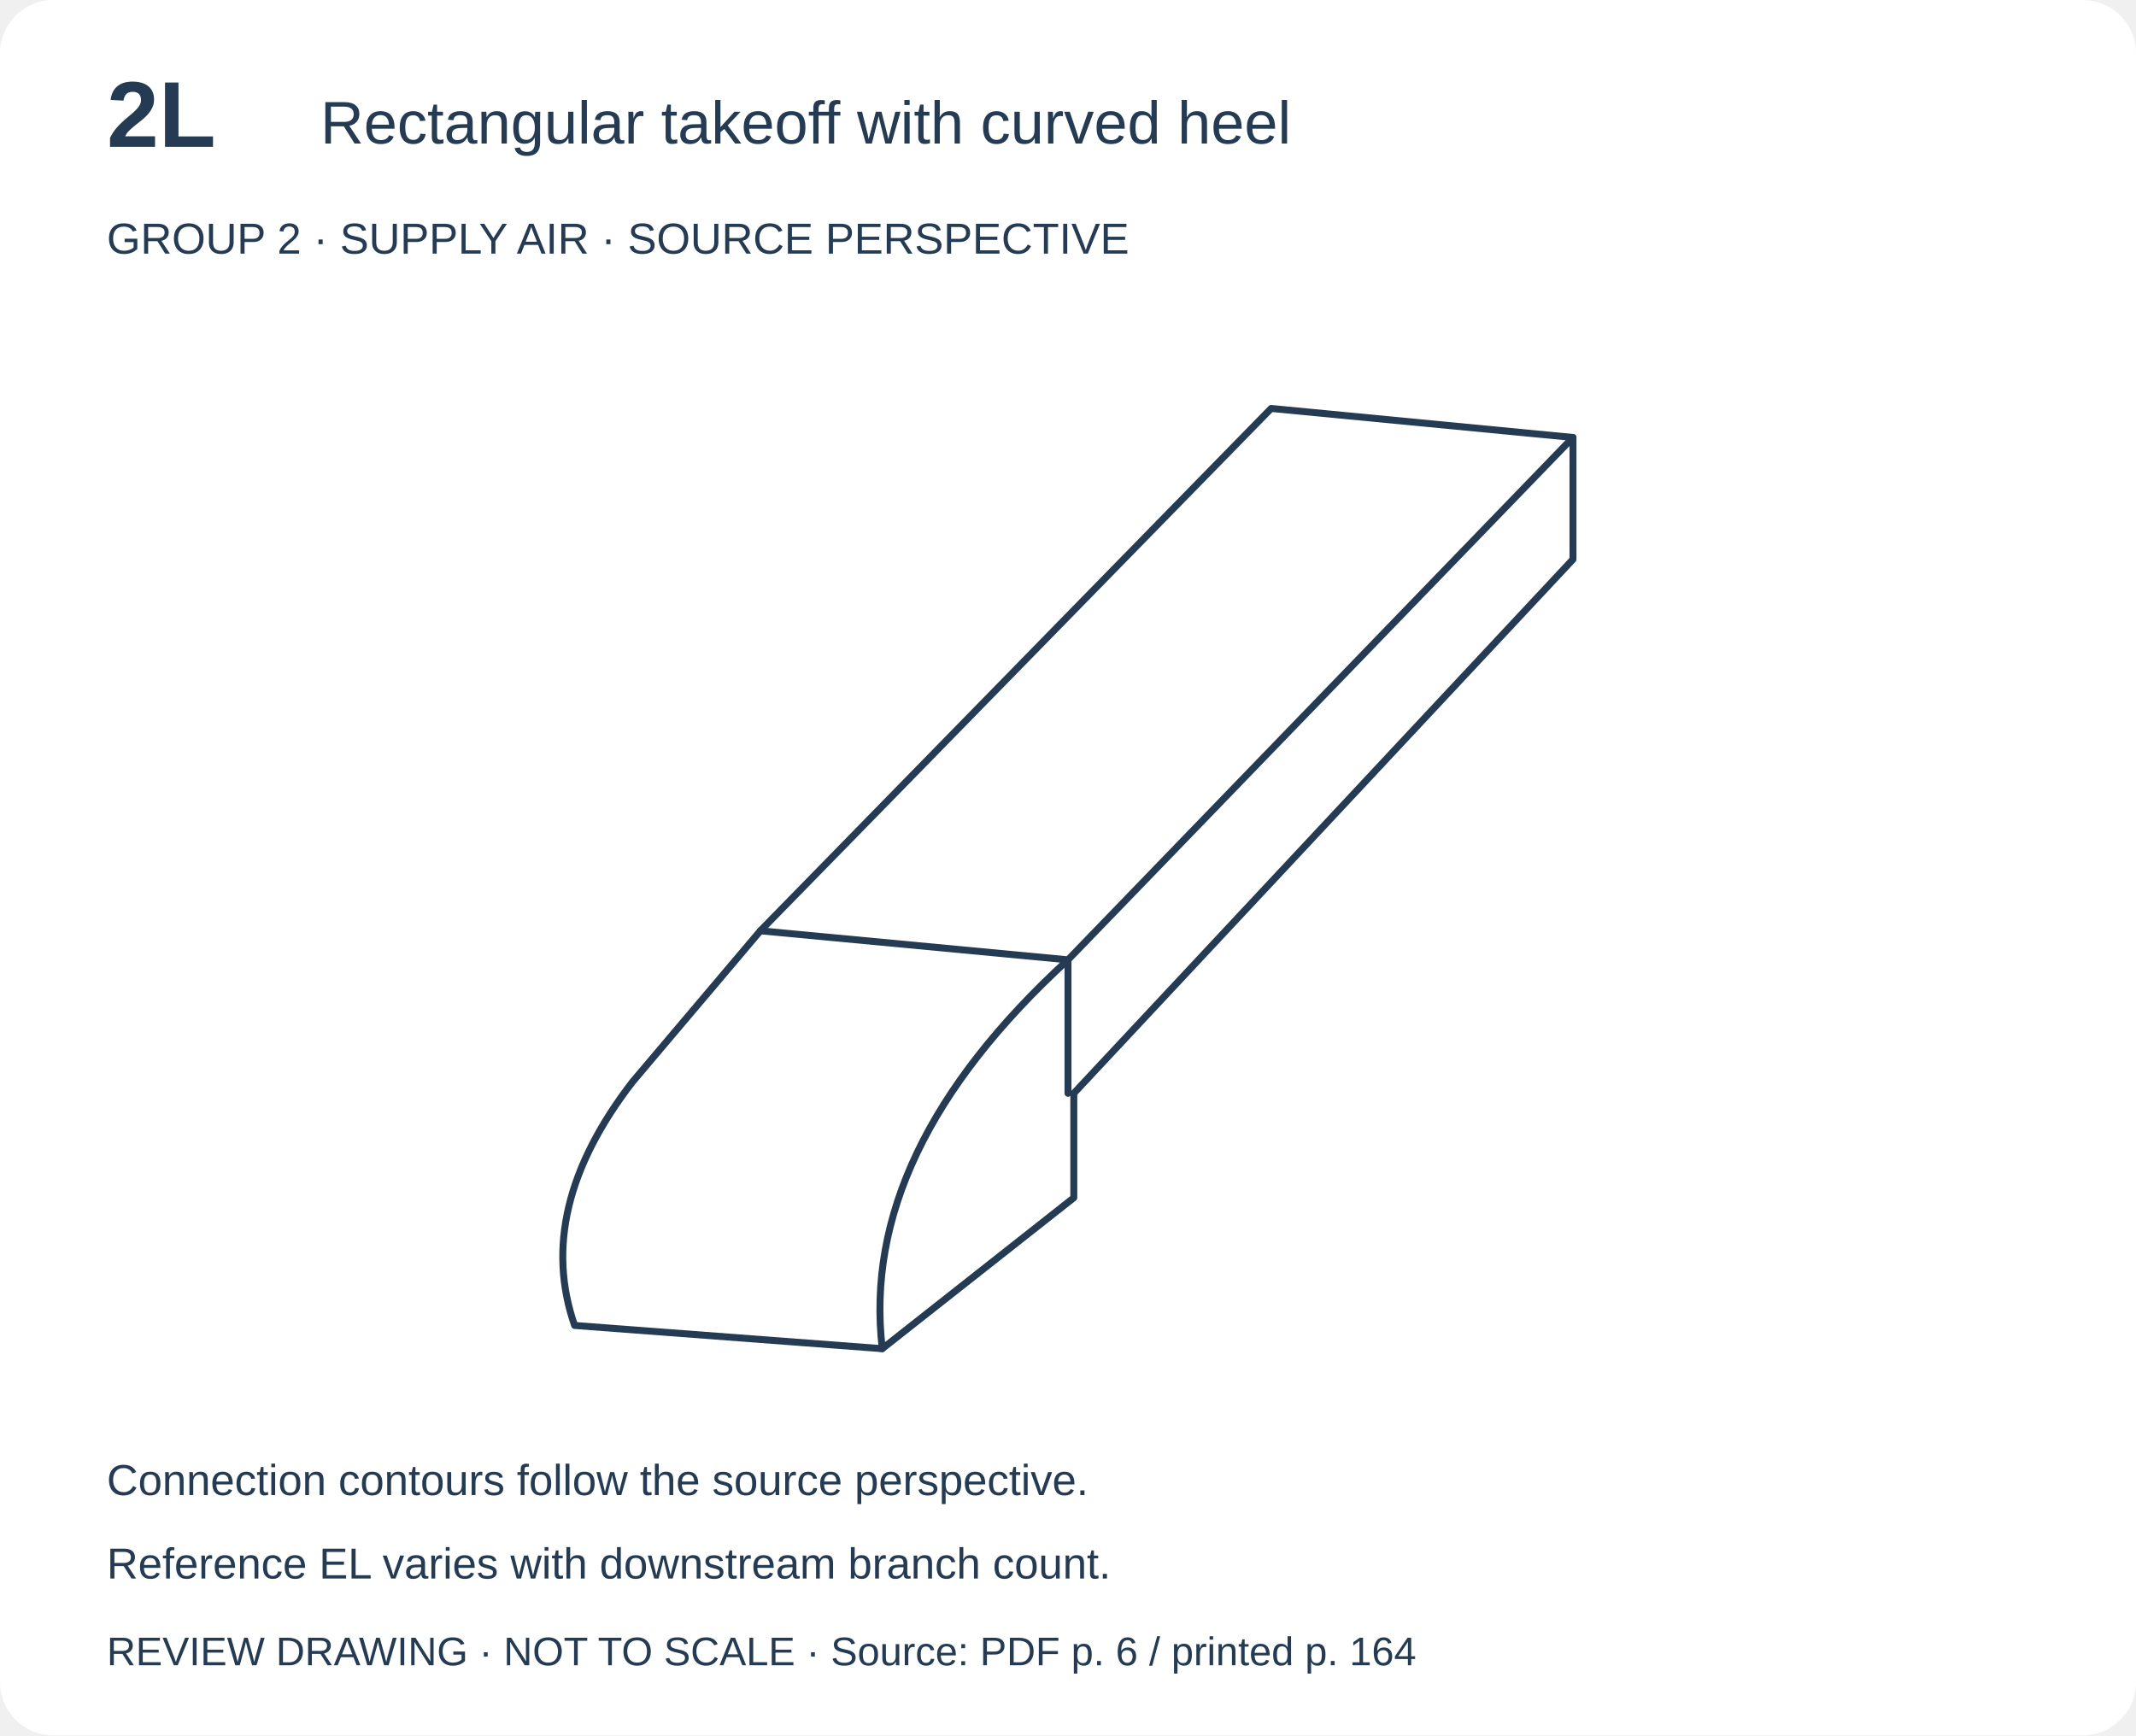
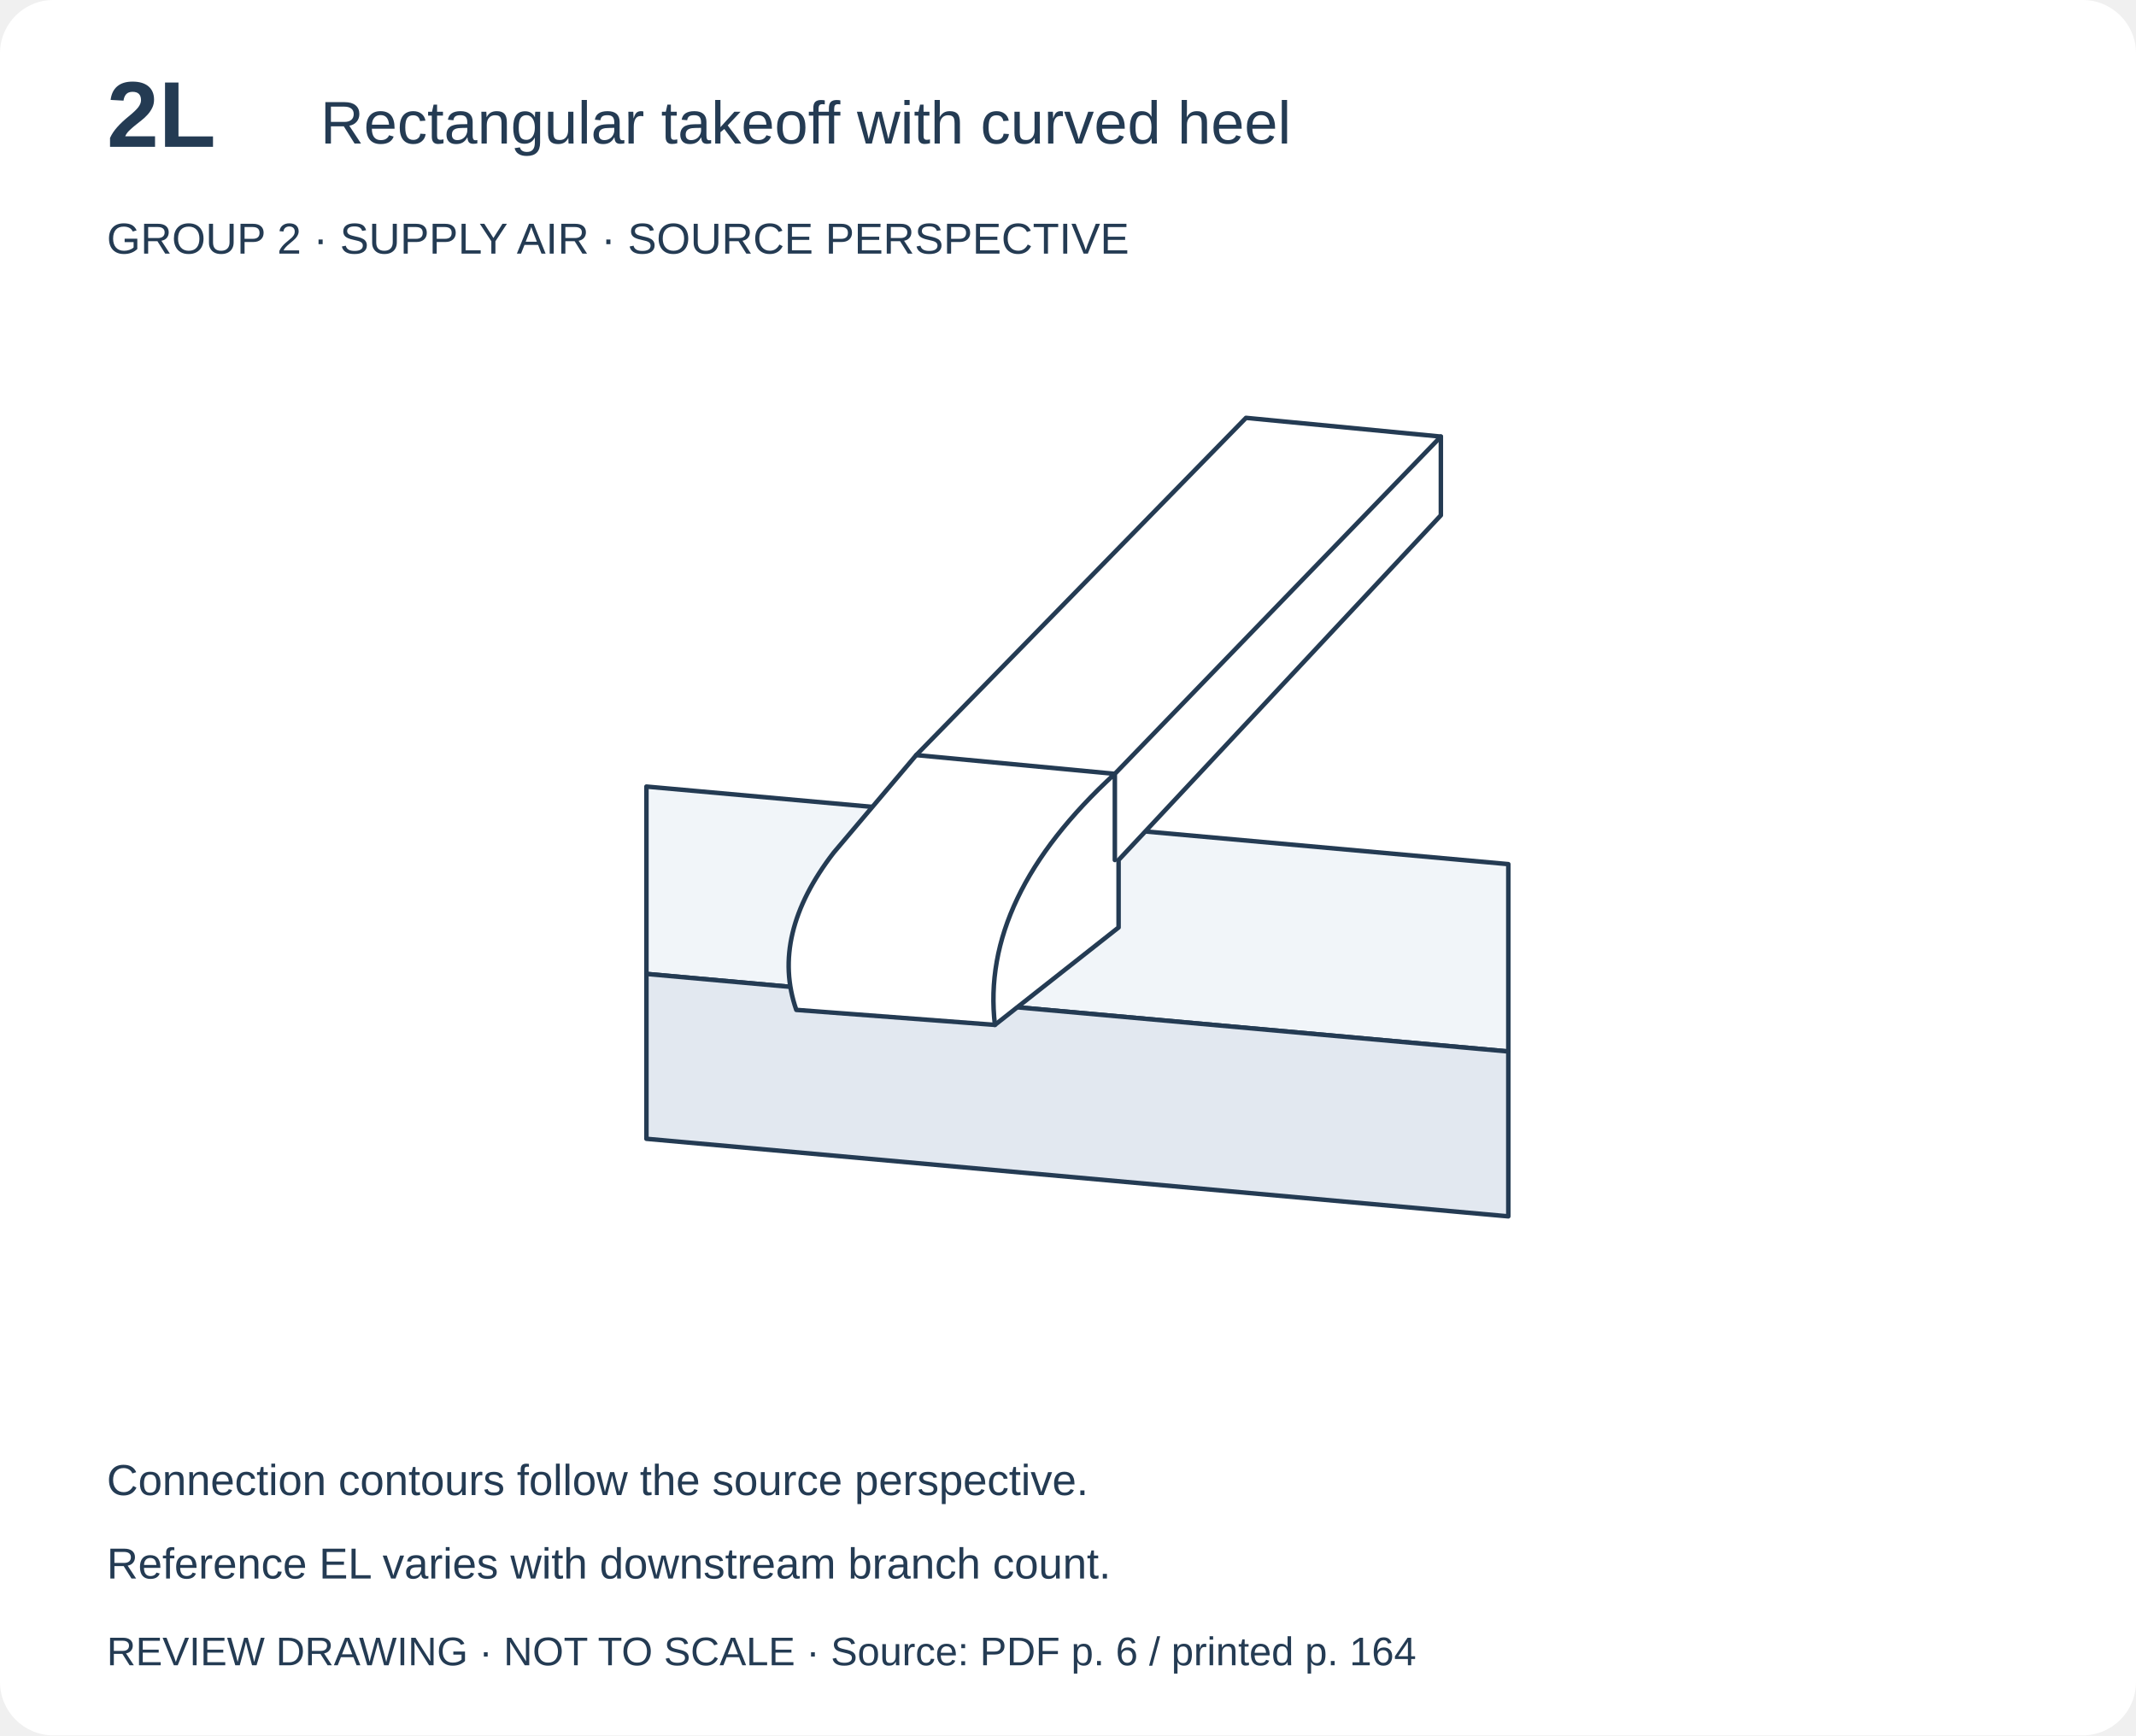
<svg xmlns="http://www.w3.org/2000/svg" width="640" height="520" viewBox="0 0 640 520" role="img" aria-labelledby="title desc">
  <style>text{font-family:Arial,sans-serif;fill:#243b53}path,ellipse{stroke-linecap:round;stroke-linejoin:round}</style>
  <rect width="640" height="520" rx="16" fill="white" />
  <text x="32" y="44" font-size="28" font-weight="700">2L</text>
  <text x="96" y="43" font-size="18">Rectangular takeoff with curved heel</text>
  <text x="32" y="76" font-size="13">GROUP 2 · SUPPLY AIR · SOURCE PERSPECTIVE</text>
-   <g transform="translate(153.0435 105) scale(1.73913) translate(-489 -283)" fill="none" stroke="#243b53" stroke-width="1.2">
-     <path d="M500 451Q493 431 510 409L532 383L620 293L672 298V319L586 411V429L553 455Z" />
+   <g transform="translate(182.4561 105) scale(1.122807) translate(-450 -275)" fill="none" stroke="#243b53" stroke-width="1.2">
+     <path d="M460 391.40L690 412.10L690 462.10L460 441.40Z" fill="#f1f5f9" />
+     <path d="M460 441.40L690 462.10V506.10L460 485.40Z" fill="#e2e8f0" />
+     <path d="M500 451Q493 431 510 409L532 383L620 293L672 298V319L586 411V429L553 455Z" fill="white" />
    <path d="M532 383L585 388L672 298M585 388Q549 421 553 455M585 388V411" />
  </g>
  <text x="32" y="448" font-size="13">Connection contours follow the source perspective.</text>
  <text x="32" y="473" font-size="13">Reference EL varies with downstream branch count.</text>
  <text x="32" y="499" font-size="12">REVIEW DRAWING · NOT TO SCALE · Source: PDF p. 6 / printed p. 164</text>
</svg>
